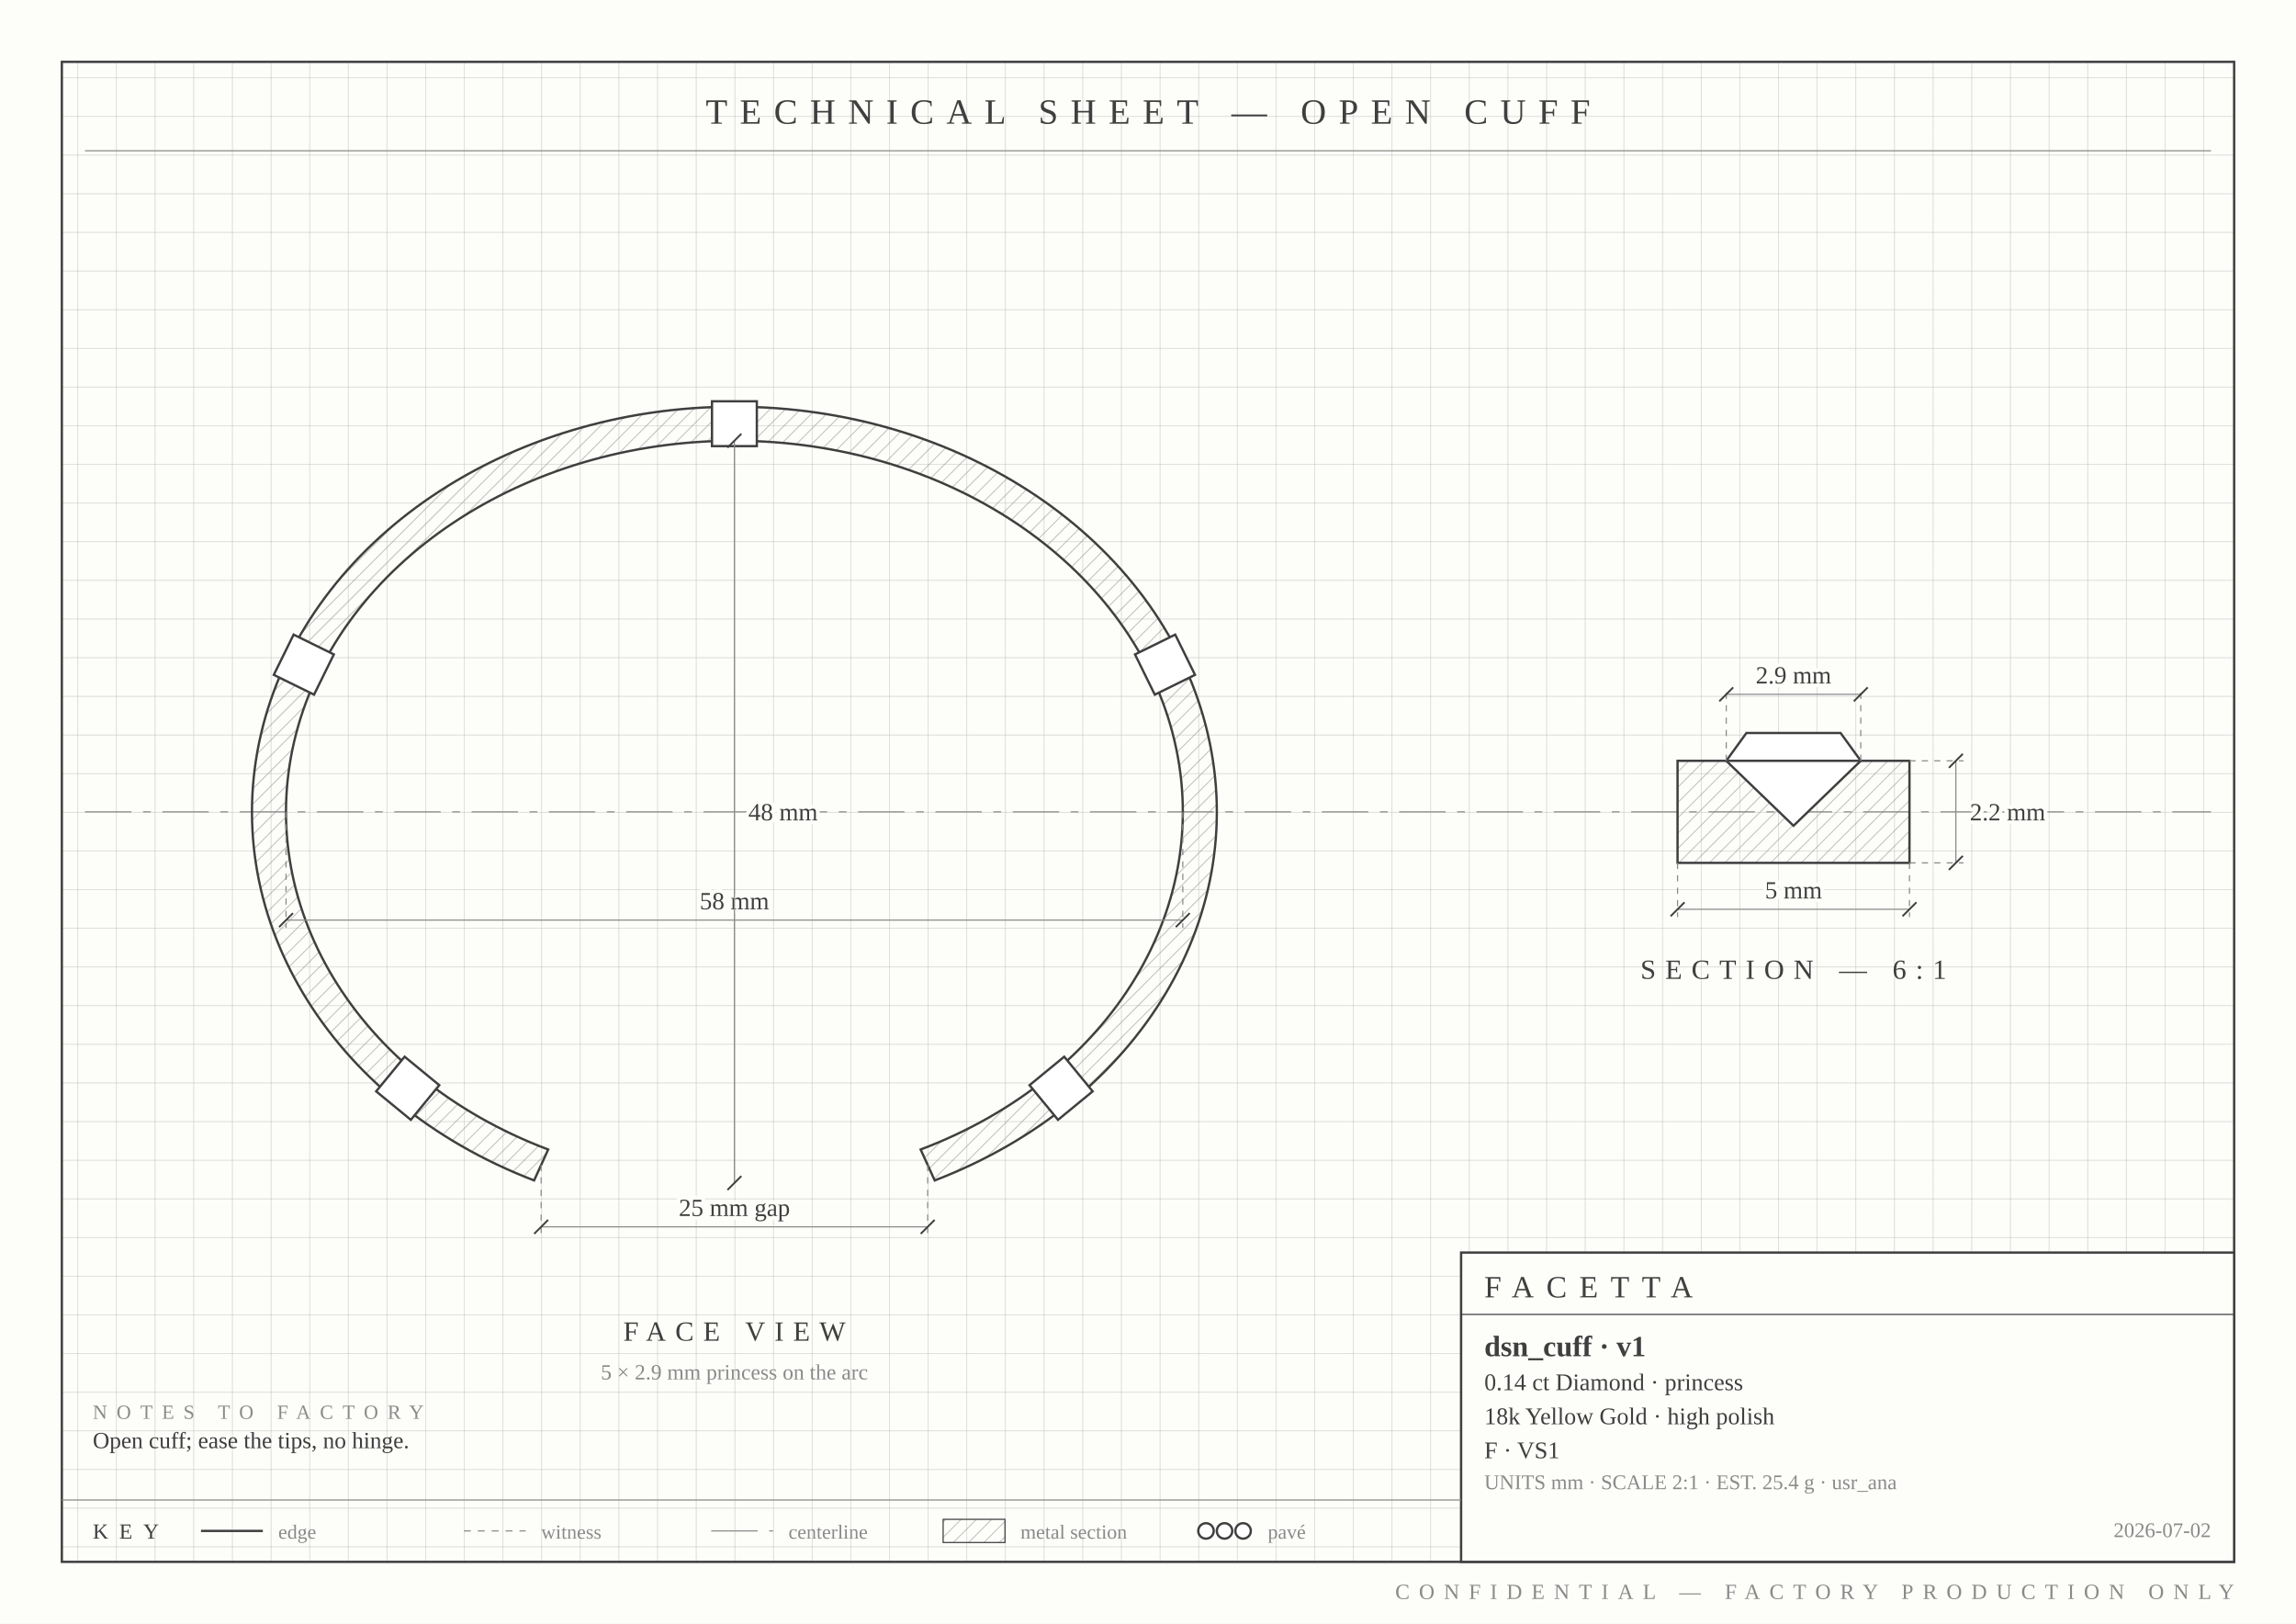
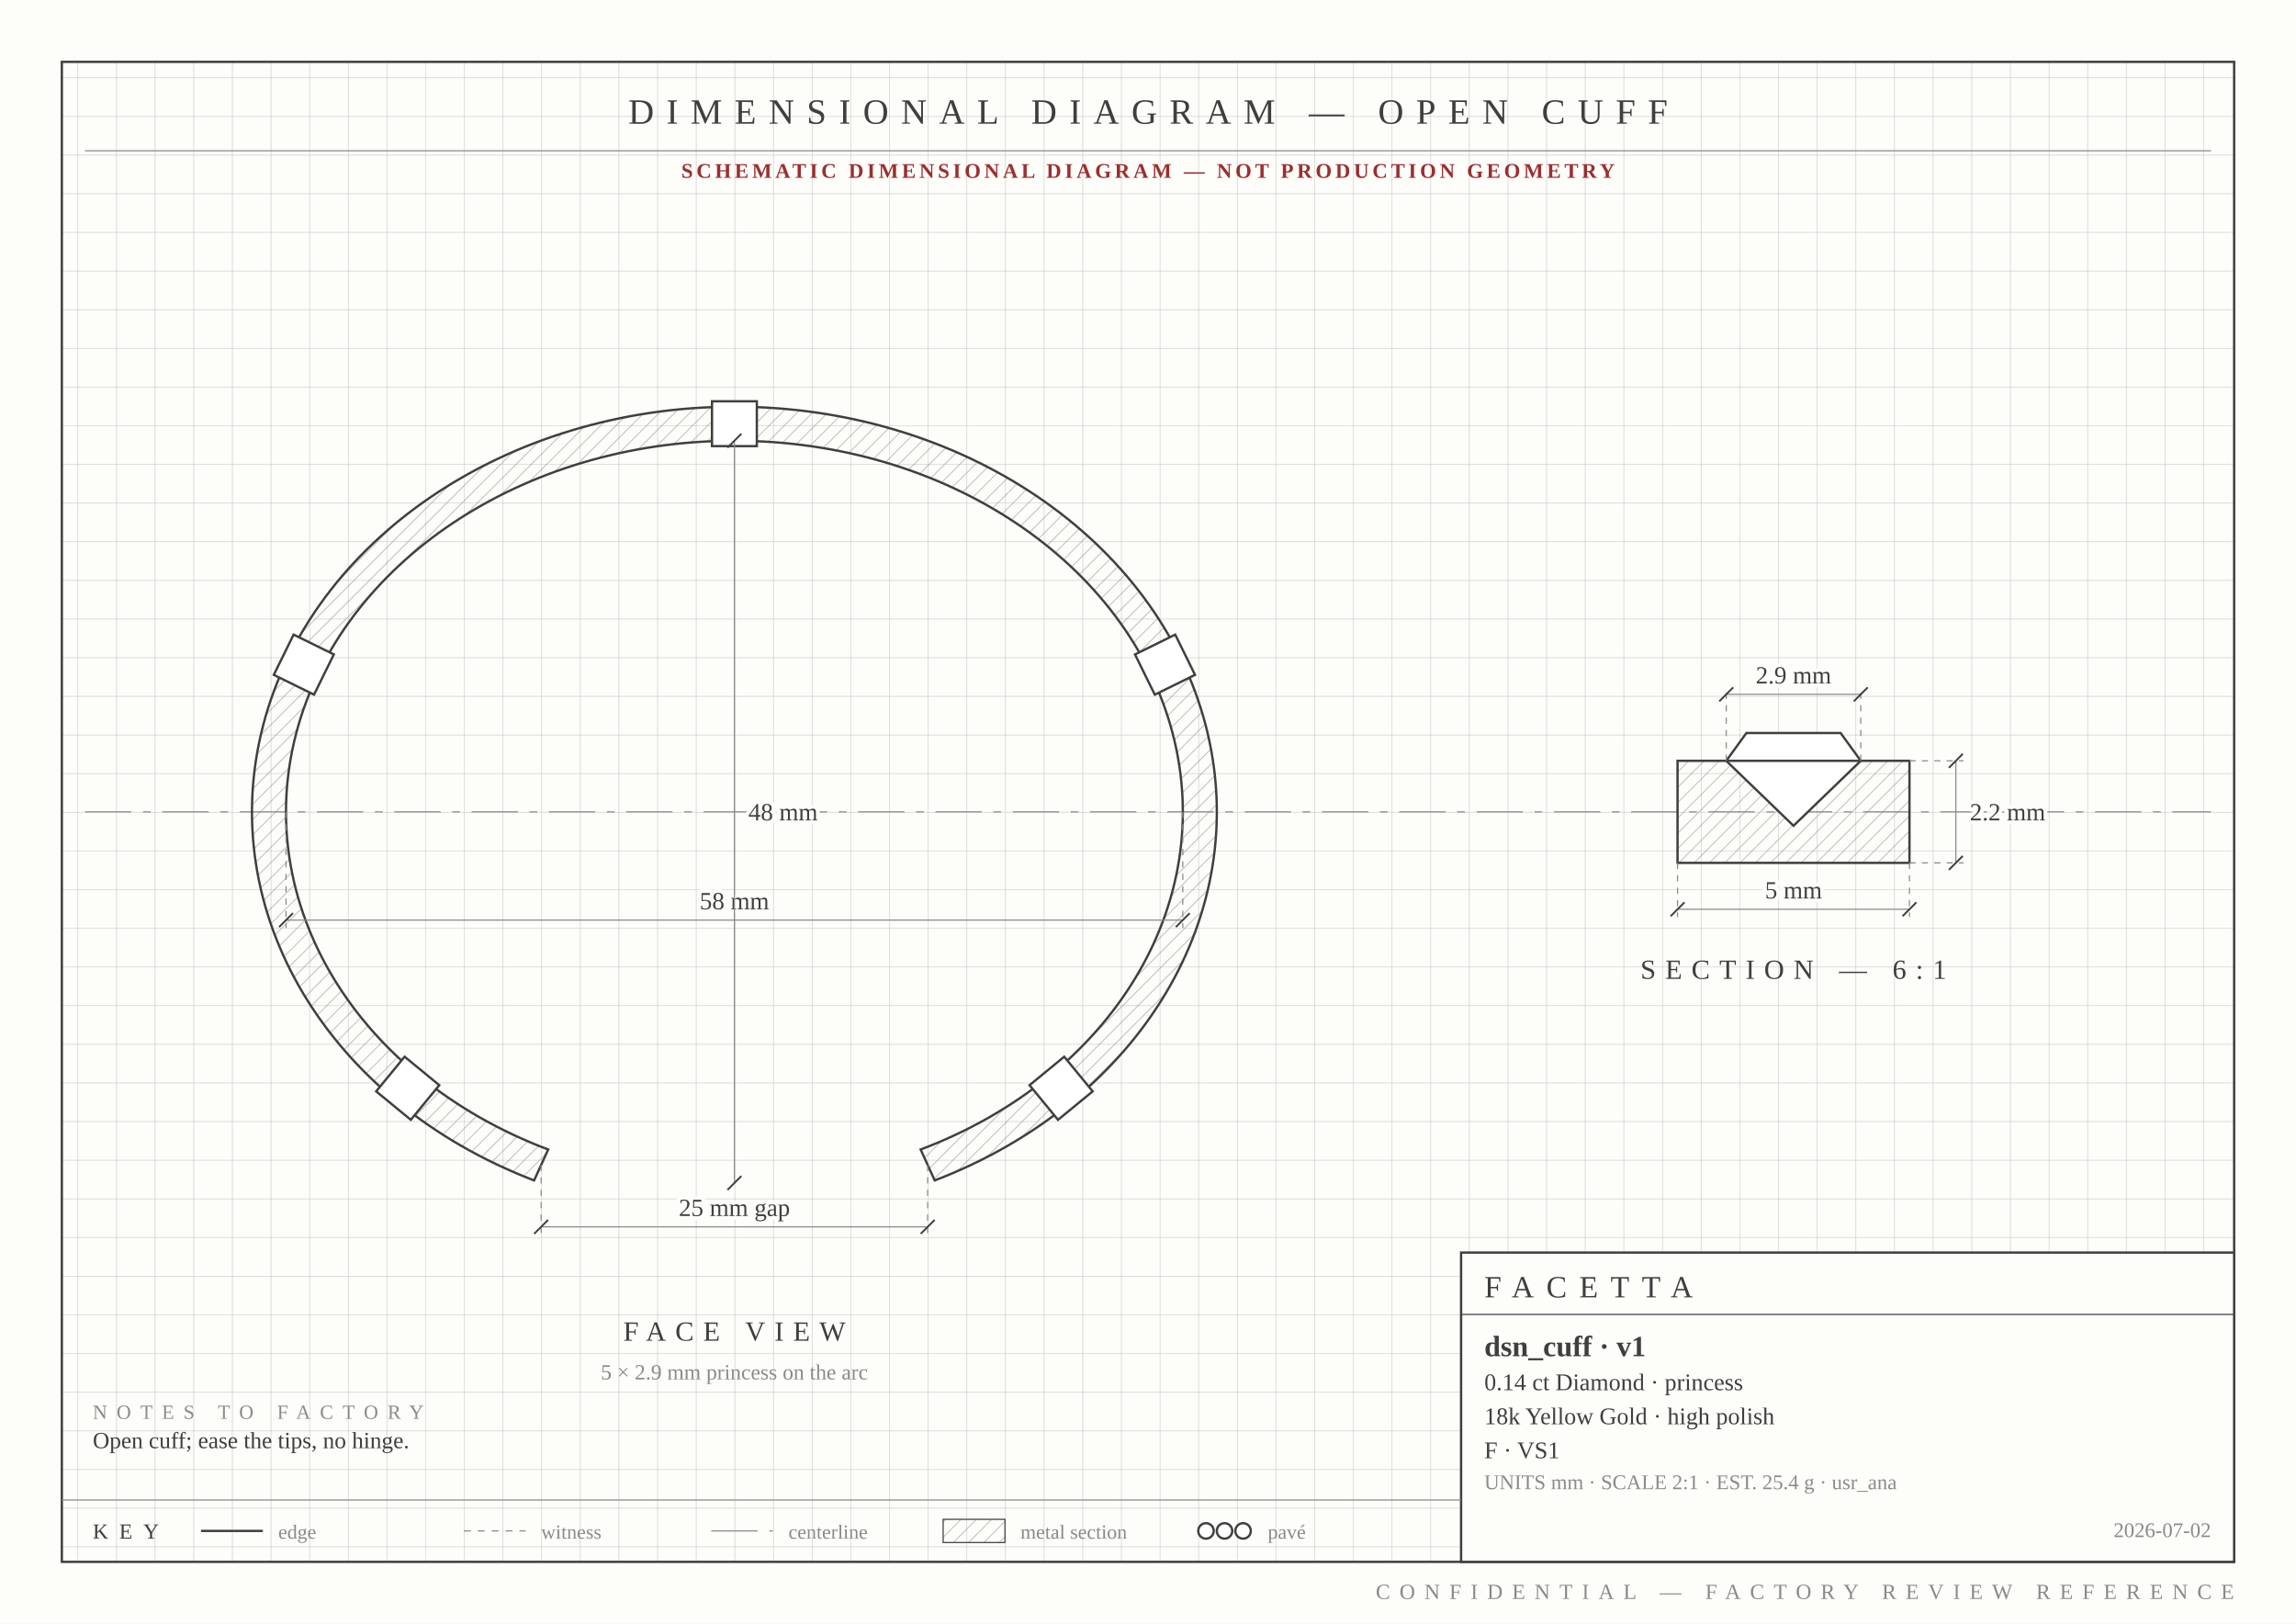
<svg xmlns="http://www.w3.org/2000/svg" viewBox="0 0 297 210" width="297mm" height="210mm" font-family="Georgia, 'Times New Roman', serif">
  <defs>
    <pattern id="hatch" width="1.4" height="1.4" patternTransform="rotate(45)" patternUnits="userSpaceOnUse">
      <line x1="0" y1="0" x2="0" y2="1.4" stroke="#8a8a8a" stroke-width="0.12" />
    </pattern>
    <pattern id="grid" width="5" height="5" patternUnits="userSpaceOnUse">
      <line x1="0" y1="0" x2="5" y2="0" stroke="#8a8a8a" stroke-width="0.06" />
      <line x1="0" y1="0" x2="0" y2="5" stroke="#8a8a8a" stroke-width="0.06" />
    </pattern>
  </defs>
  <rect x="0" y="0" width="297" height="210" fill="#fdfdfa" />
  <rect x="8" y="8" width="281" height="194" fill="url(#grid)" stroke="#3f3f3f" stroke-width="0.3" />
-   <text x="148.50" y="16.00" font-family="Georgia, 'Times New Roman', serif" font-size="4.6" fill="#3f3f3f" text-anchor="middle" letter-spacing="1.6">TECHNICAL SHEET — OPEN CUFF</text>
+   <text x="148.50" y="16.00" font-family="Georgia, 'Times New Roman', serif" font-size="4.6" fill="#3f3f3f" text-anchor="middle" letter-spacing="1.6">DIMENSIONAL DIAGRAM — OPEN CUFF</text>
  <line x1="11.00" y1="19.50" x2="286.00" y2="19.50" stroke="#8a8a8a" stroke-width="0.15" />
+   <text x="148.50" y="23.00" font-family="Georgia, 'Times New Roman', serif" font-size="2.7" fill="#9b2f2f" text-anchor="middle" font-weight="bold" letter-spacing="0.45">SCHEMATIC DIMENSIONAL DIAGRAM — NOT PRODUCTION GEOMETRY</text>
  <line x1="11.00" y1="105.00" x2="286.00" y2="105.00" stroke="#8a8a8a" stroke-width="0.15" stroke-dasharray="6 1.5 1 1.5" />
  <path d="M 69.09 152.67 A 62.40 52.40 0 1 1 120.91 152.67 L 119.09 148.67 A 58.00 48.00 0 1 0 70.91 148.67 Z" fill="url(#hatch)" stroke="#3f3f3f" stroke-width="0.3" />
  <rect x="49.84" y="137.85" width="5.80" height="5.80" fill="#ffffff" stroke="#3f3f3f" stroke-width="0.3" transform="rotate(-140.6 52.74 140.75)" />
  <rect x="36.40" y="83.06" width="5.80" height="5.80" fill="#ffffff" stroke="#3f3f3f" stroke-width="0.3" transform="rotate(-63.8 39.30 85.96)" />
  <rect x="92.10" y="51.90" width="5.80" height="5.80" fill="#ffffff" stroke="#3f3f3f" stroke-width="0.3" transform="rotate(-0.0 95.00 54.80)" />
  <rect x="147.80" y="83.06" width="5.80" height="5.80" fill="#ffffff" stroke="#3f3f3f" stroke-width="0.3" transform="rotate(63.8 150.70 85.96)" />
  <rect x="134.36" y="137.85" width="5.80" height="5.80" fill="#ffffff" stroke="#3f3f3f" stroke-width="0.3" transform="rotate(140.6 137.26 140.75)" />
  <line x1="37.00" y1="105.00" x2="37.00" y2="120.00" stroke="#8a8a8a" stroke-width="0.15" stroke-dasharray="0.8 0.8" />
  <line x1="153.00" y1="105.00" x2="153.00" y2="120.00" stroke="#8a8a8a" stroke-width="0.15" stroke-dasharray="0.8 0.8" />
  <line x1="37.00" y1="119.00" x2="153.00" y2="119.00" stroke="#8a8a8a" stroke-width="0.15" />
  <line x1="36.10" y1="119.90" x2="37.90" y2="118.10" stroke="#3f3f3f" stroke-width="0.24" />
  <line x1="152.10" y1="119.90" x2="153.90" y2="118.10" stroke="#3f3f3f" stroke-width="0.24" />
  <text x="95.00" y="117.60" font-family="Georgia, 'Times New Roman', serif" font-size="3.2" fill="#3f3f3f" text-anchor="middle" stroke="#fdfdfa" stroke-width="1.0" stroke-linejoin="round" paint-order="stroke">58 mm</text>
  <line x1="95.00" y1="57.00" x2="95.00" y2="153.00" stroke="#8a8a8a" stroke-width="0.15" />
  <line x1="94.10" y1="57.90" x2="95.90" y2="56.10" stroke="#3f3f3f" stroke-width="0.24" />
  <line x1="94.10" y1="153.90" x2="95.90" y2="152.10" stroke="#3f3f3f" stroke-width="0.24" />
  <text x="96.80" y="106.10" font-family="Georgia, 'Times New Roman', serif" font-size="3.2" fill="#3f3f3f" text-anchor="start" stroke="#fdfdfa" stroke-width="1.0" stroke-linejoin="round" paint-order="stroke">48 mm</text>
  <line x1="70.00" y1="150.67" x2="70.00" y2="159.67" stroke="#8a8a8a" stroke-width="0.15" stroke-dasharray="0.8 0.8" />
  <line x1="120.00" y1="150.67" x2="120.00" y2="159.67" stroke="#8a8a8a" stroke-width="0.15" stroke-dasharray="0.8 0.8" />
  <line x1="70.00" y1="158.67" x2="120.00" y2="158.67" stroke="#8a8a8a" stroke-width="0.15" />
  <line x1="69.10" y1="159.57" x2="70.90" y2="157.77" stroke="#3f3f3f" stroke-width="0.24" />
  <line x1="119.10" y1="159.57" x2="120.90" y2="157.77" stroke="#3f3f3f" stroke-width="0.24" />
  <text x="95.00" y="157.27" font-family="Georgia, 'Times New Roman', serif" font-size="3.2" fill="#3f3f3f" text-anchor="middle" stroke="#fdfdfa" stroke-width="1.0" stroke-linejoin="round" paint-order="stroke">25 mm gap</text>
  <text x="95.00" y="173.40" font-family="Georgia, 'Times New Roman', serif" font-size="3.6" fill="#3f3f3f" text-anchor="middle" letter-spacing="1.2">FACE VIEW</text>
  <text x="95.00" y="178.40" font-family="Georgia, 'Times New Roman', serif" font-size="2.8" fill="#8a8a8a" text-anchor="middle">5 × 2.9 mm princess on the arc</text>
  <rect x="217.00" y="98.40" width="30.00" height="13.20" fill="url(#hatch)" stroke="#3f3f3f" stroke-width="0.3" />
  <polygon points="225.91,94.80 238.09,94.80 240.70,98.40 232.00,106.80 223.30,98.40" fill="#ffffff" stroke="#3f3f3f" stroke-width="0.3" />
  <line x1="223.30" y1="98.40" x2="240.70" y2="98.40" stroke="#3f3f3f" stroke-width="0.3" />
  <line x1="223.30" y1="98.40" x2="223.30" y2="88.80" stroke="#8a8a8a" stroke-width="0.15" stroke-dasharray="0.8 0.8" />
  <line x1="240.70" y1="98.40" x2="240.70" y2="88.80" stroke="#8a8a8a" stroke-width="0.15" stroke-dasharray="0.8 0.8" />
  <line x1="223.30" y1="89.80" x2="240.70" y2="89.80" stroke="#8a8a8a" stroke-width="0.15" />
  <line x1="222.40" y1="90.70" x2="224.20" y2="88.90" stroke="#3f3f3f" stroke-width="0.24" />
  <line x1="239.80" y1="90.70" x2="241.60" y2="88.90" stroke="#3f3f3f" stroke-width="0.24" />
  <text x="232.00" y="88.40" font-family="Georgia, 'Times New Roman', serif" font-size="3.2" fill="#3f3f3f" text-anchor="middle" stroke="#fdfdfa" stroke-width="1.0" stroke-linejoin="round" paint-order="stroke">2.9 mm</text>
  <line x1="217.00" y1="111.60" x2="217.00" y2="118.60" stroke="#8a8a8a" stroke-width="0.15" stroke-dasharray="0.8 0.8" />
  <line x1="247.00" y1="111.60" x2="247.00" y2="118.60" stroke="#8a8a8a" stroke-width="0.15" stroke-dasharray="0.8 0.8" />
  <line x1="217.00" y1="117.60" x2="247.00" y2="117.60" stroke="#8a8a8a" stroke-width="0.15" />
  <line x1="216.10" y1="118.50" x2="217.90" y2="116.70" stroke="#3f3f3f" stroke-width="0.24" />
  <line x1="246.10" y1="118.50" x2="247.90" y2="116.70" stroke="#3f3f3f" stroke-width="0.24" />
  <text x="232.00" y="116.20" font-family="Georgia, 'Times New Roman', serif" font-size="3.2" fill="#3f3f3f" text-anchor="middle" stroke="#fdfdfa" stroke-width="1.0" stroke-linejoin="round" paint-order="stroke">5 mm</text>
  <line x1="247.00" y1="98.40" x2="254.00" y2="98.40" stroke="#8a8a8a" stroke-width="0.15" stroke-dasharray="0.8 0.8" />
  <line x1="247.00" y1="111.60" x2="254.00" y2="111.60" stroke="#8a8a8a" stroke-width="0.15" stroke-dasharray="0.8 0.8" />
  <line x1="253.00" y1="98.40" x2="253.00" y2="111.60" stroke="#8a8a8a" stroke-width="0.15" />
  <line x1="252.10" y1="99.30" x2="253.90" y2="97.50" stroke="#3f3f3f" stroke-width="0.24" />
  <line x1="252.10" y1="112.50" x2="253.90" y2="110.70" stroke="#3f3f3f" stroke-width="0.24" />
  <text x="254.80" y="106.10" font-family="Georgia, 'Times New Roman', serif" font-size="3.2" fill="#3f3f3f" text-anchor="start" stroke="#fdfdfa" stroke-width="1.0" stroke-linejoin="round" paint-order="stroke">2.2 mm</text>
  <text x="232.00" y="126.60" font-family="Georgia, 'Times New Roman', serif" font-size="3.6" fill="#3f3f3f" text-anchor="middle" letter-spacing="1.2">SECTION — 6:1</text>
  <rect x="189.00" y="162.00" width="100" height="40" fill="#fdfdfa" stroke="#3f3f3f" stroke-width="0.3" />
  <line x1="189.00" y1="170.00" x2="289.00" y2="170.00" stroke="#3f3f3f" stroke-width="0.15" />
  <text x="192.00" y="167.80" font-family="Georgia, 'Times New Roman', serif" font-size="4.0" fill="#3f3f3f" text-anchor="start" letter-spacing="1.6">FACETTA</text>
  <text x="192.00" y="175.40" font-family="Georgia, 'Times New Roman', serif" font-size="3.8" fill="#3f3f3f" text-anchor="start" font-weight="bold">dsn_cuff  ·  v1</text>
  <text x="192.00" y="179.80" font-family="Georgia, 'Times New Roman', serif" font-size="3.1" fill="#3f3f3f" text-anchor="start">0.14 ct Diamond  ·  princess</text>
  <text x="192.00" y="184.20" font-family="Georgia, 'Times New Roman', serif" font-size="3.1" fill="#3f3f3f" text-anchor="start">18k Yellow Gold  ·  high polish</text>
  <text x="192.00" y="188.60" font-family="Georgia, 'Times New Roman', serif" font-size="3.1" fill="#3f3f3f" text-anchor="start">F  ·  VS1</text>
  <text x="192.00" y="192.60" font-family="Georgia, 'Times New Roman', serif" font-size="2.7" fill="#8a8a8a" text-anchor="start">UNITS mm  ·  SCALE 2:1  ·  EST. 25.4 g  ·  usr_ana</text>
  <text x="286.00" y="198.80" font-family="Georgia, 'Times New Roman', serif" font-size="2.7" fill="#8a8a8a" text-anchor="end">2026-07-02</text>
  <line x1="8.00" y1="194.00" x2="189.00" y2="194.00" stroke="#8a8a8a" stroke-width="0.15" />
  <text x="12.00" y="199.00" font-family="Georgia, 'Times New Roman', serif" font-size="2.8" fill="#3f3f3f" text-anchor="start" letter-spacing="1.4">KEY</text>
  <line x1="26.00" y1="198.00" x2="34.00" y2="198.00" stroke="#3f3f3f" stroke-width="0.3" />
  <text x="36.00" y="199.00" font-family="Georgia, 'Times New Roman', serif" font-size="2.6" fill="#8a8a8a" text-anchor="start">edge</text>
  <line x1="60.00" y1="198.00" x2="68.00" y2="198.00" stroke="#8a8a8a" stroke-width="0.15" stroke-dasharray="0.9 0.9" />
  <text x="70.00" y="199.00" font-family="Georgia, 'Times New Roman', serif" font-size="2.6" fill="#8a8a8a" text-anchor="start">witness</text>
  <line x1="92.00" y1="198.00" x2="100.00" y2="198.00" stroke="#8a8a8a" stroke-width="0.15" stroke-dasharray="6 1.5 1 1.5" />
  <text x="102.00" y="199.00" font-family="Georgia, 'Times New Roman', serif" font-size="2.6" fill="#8a8a8a" text-anchor="start">centerline</text>
  <rect x="122.00" y="196.50" width="8" height="3" fill="url(#hatch)" stroke="#3f3f3f" stroke-width="0.15" />
  <text x="132.00" y="199.00" font-family="Georgia, 'Times New Roman', serif" font-size="2.6" fill="#8a8a8a" text-anchor="start">metal section</text>
  <circle cx="156.00" cy="198.00" r="1.00" fill="#ffffff" stroke="#3f3f3f" stroke-width="0.3" />
  <circle cx="158.40" cy="198.00" r="1.00" fill="#ffffff" stroke="#3f3f3f" stroke-width="0.3" />
  <circle cx="160.80" cy="198.00" r="1.00" fill="#ffffff" stroke="#3f3f3f" stroke-width="0.3" />
  <text x="164.00" y="199.00" font-family="Georgia, 'Times New Roman', serif" font-size="2.6" fill="#8a8a8a" text-anchor="start">pavé</text>
  <text x="12.00" y="183.50" font-family="Georgia, 'Times New Roman', serif" font-size="2.6" fill="#8a8a8a" text-anchor="start" letter-spacing="1.2">NOTES TO FACTORY</text>
  <text x="12.00" y="187.30" font-family="Georgia, 'Times New Roman', serif" font-size="3.0" fill="#3f3f3f" text-anchor="start">Open cuff; ease the tips, no hinge.</text>
-   <text x="289.00" y="206.80" font-family="Georgia, 'Times New Roman', serif" font-size="2.8" fill="#8a8a8a" text-anchor="end" letter-spacing="1.2">CONFIDENTIAL — FACTORY PRODUCTION ONLY</text>
+   <text x="289.00" y="206.80" font-family="Georgia, 'Times New Roman', serif" font-size="2.8" fill="#8a8a8a" text-anchor="end" letter-spacing="1.2">CONFIDENTIAL — FACTORY REVIEW REFERENCE</text>
</svg>
